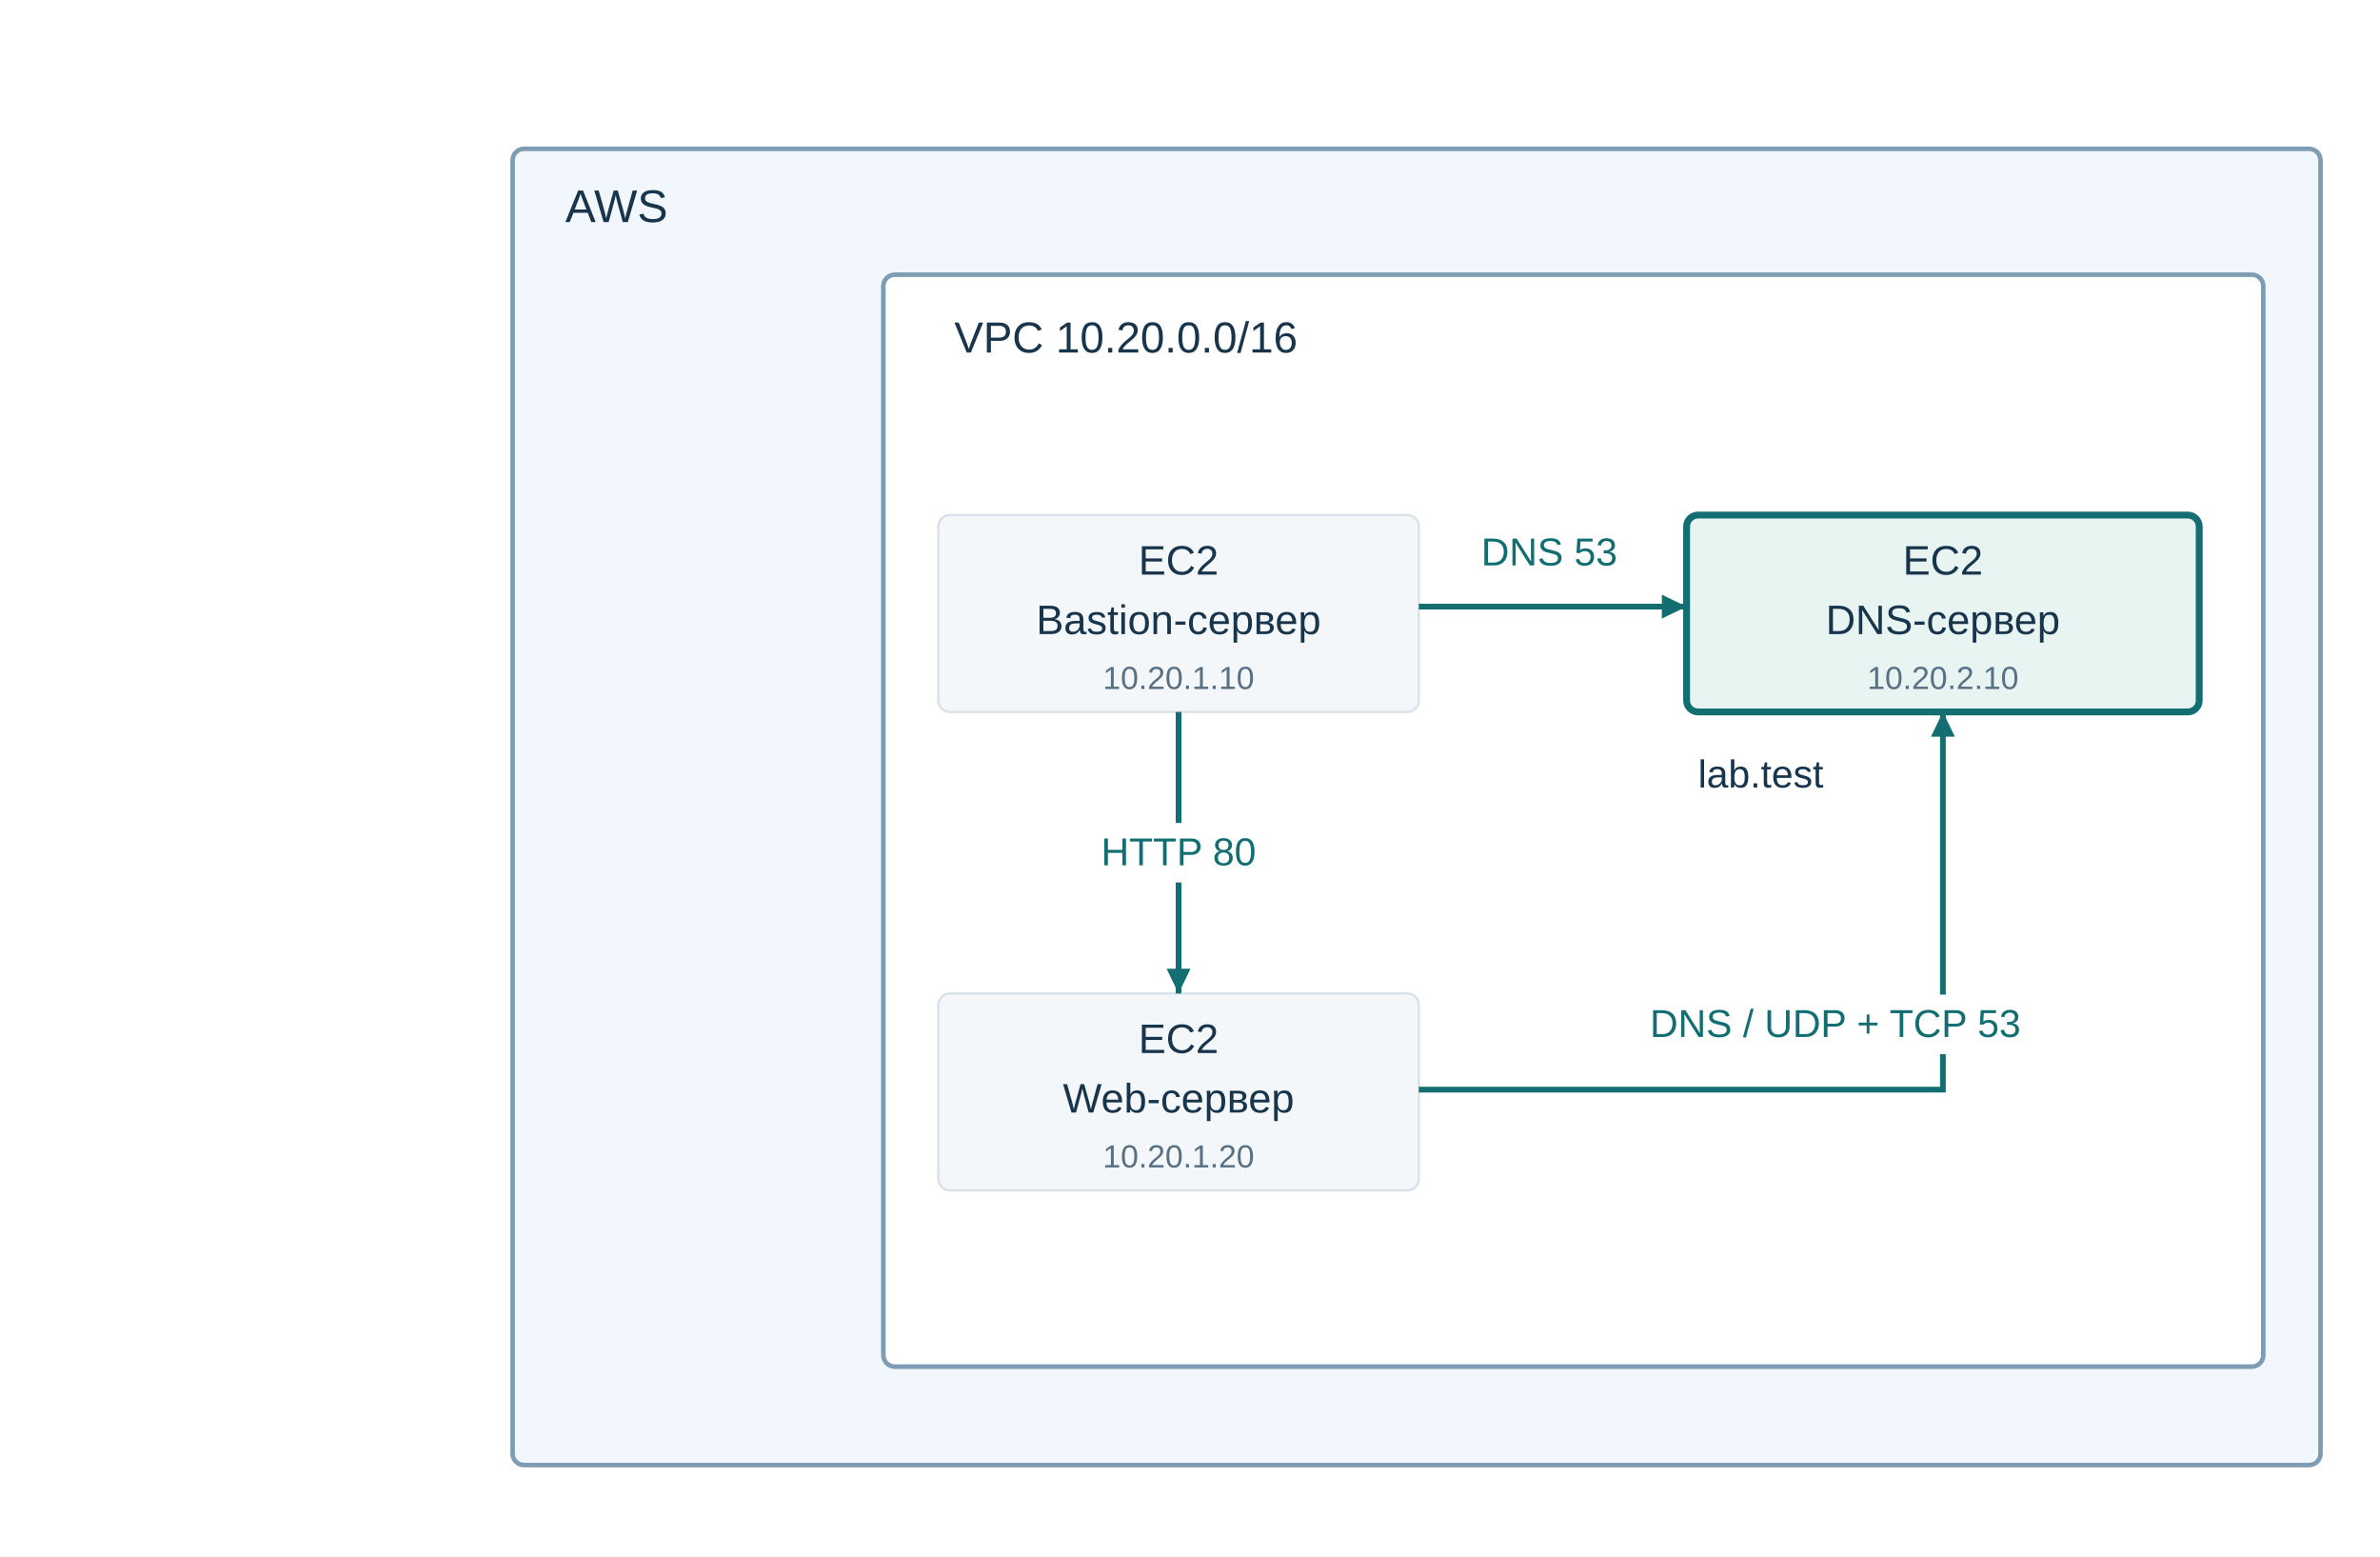
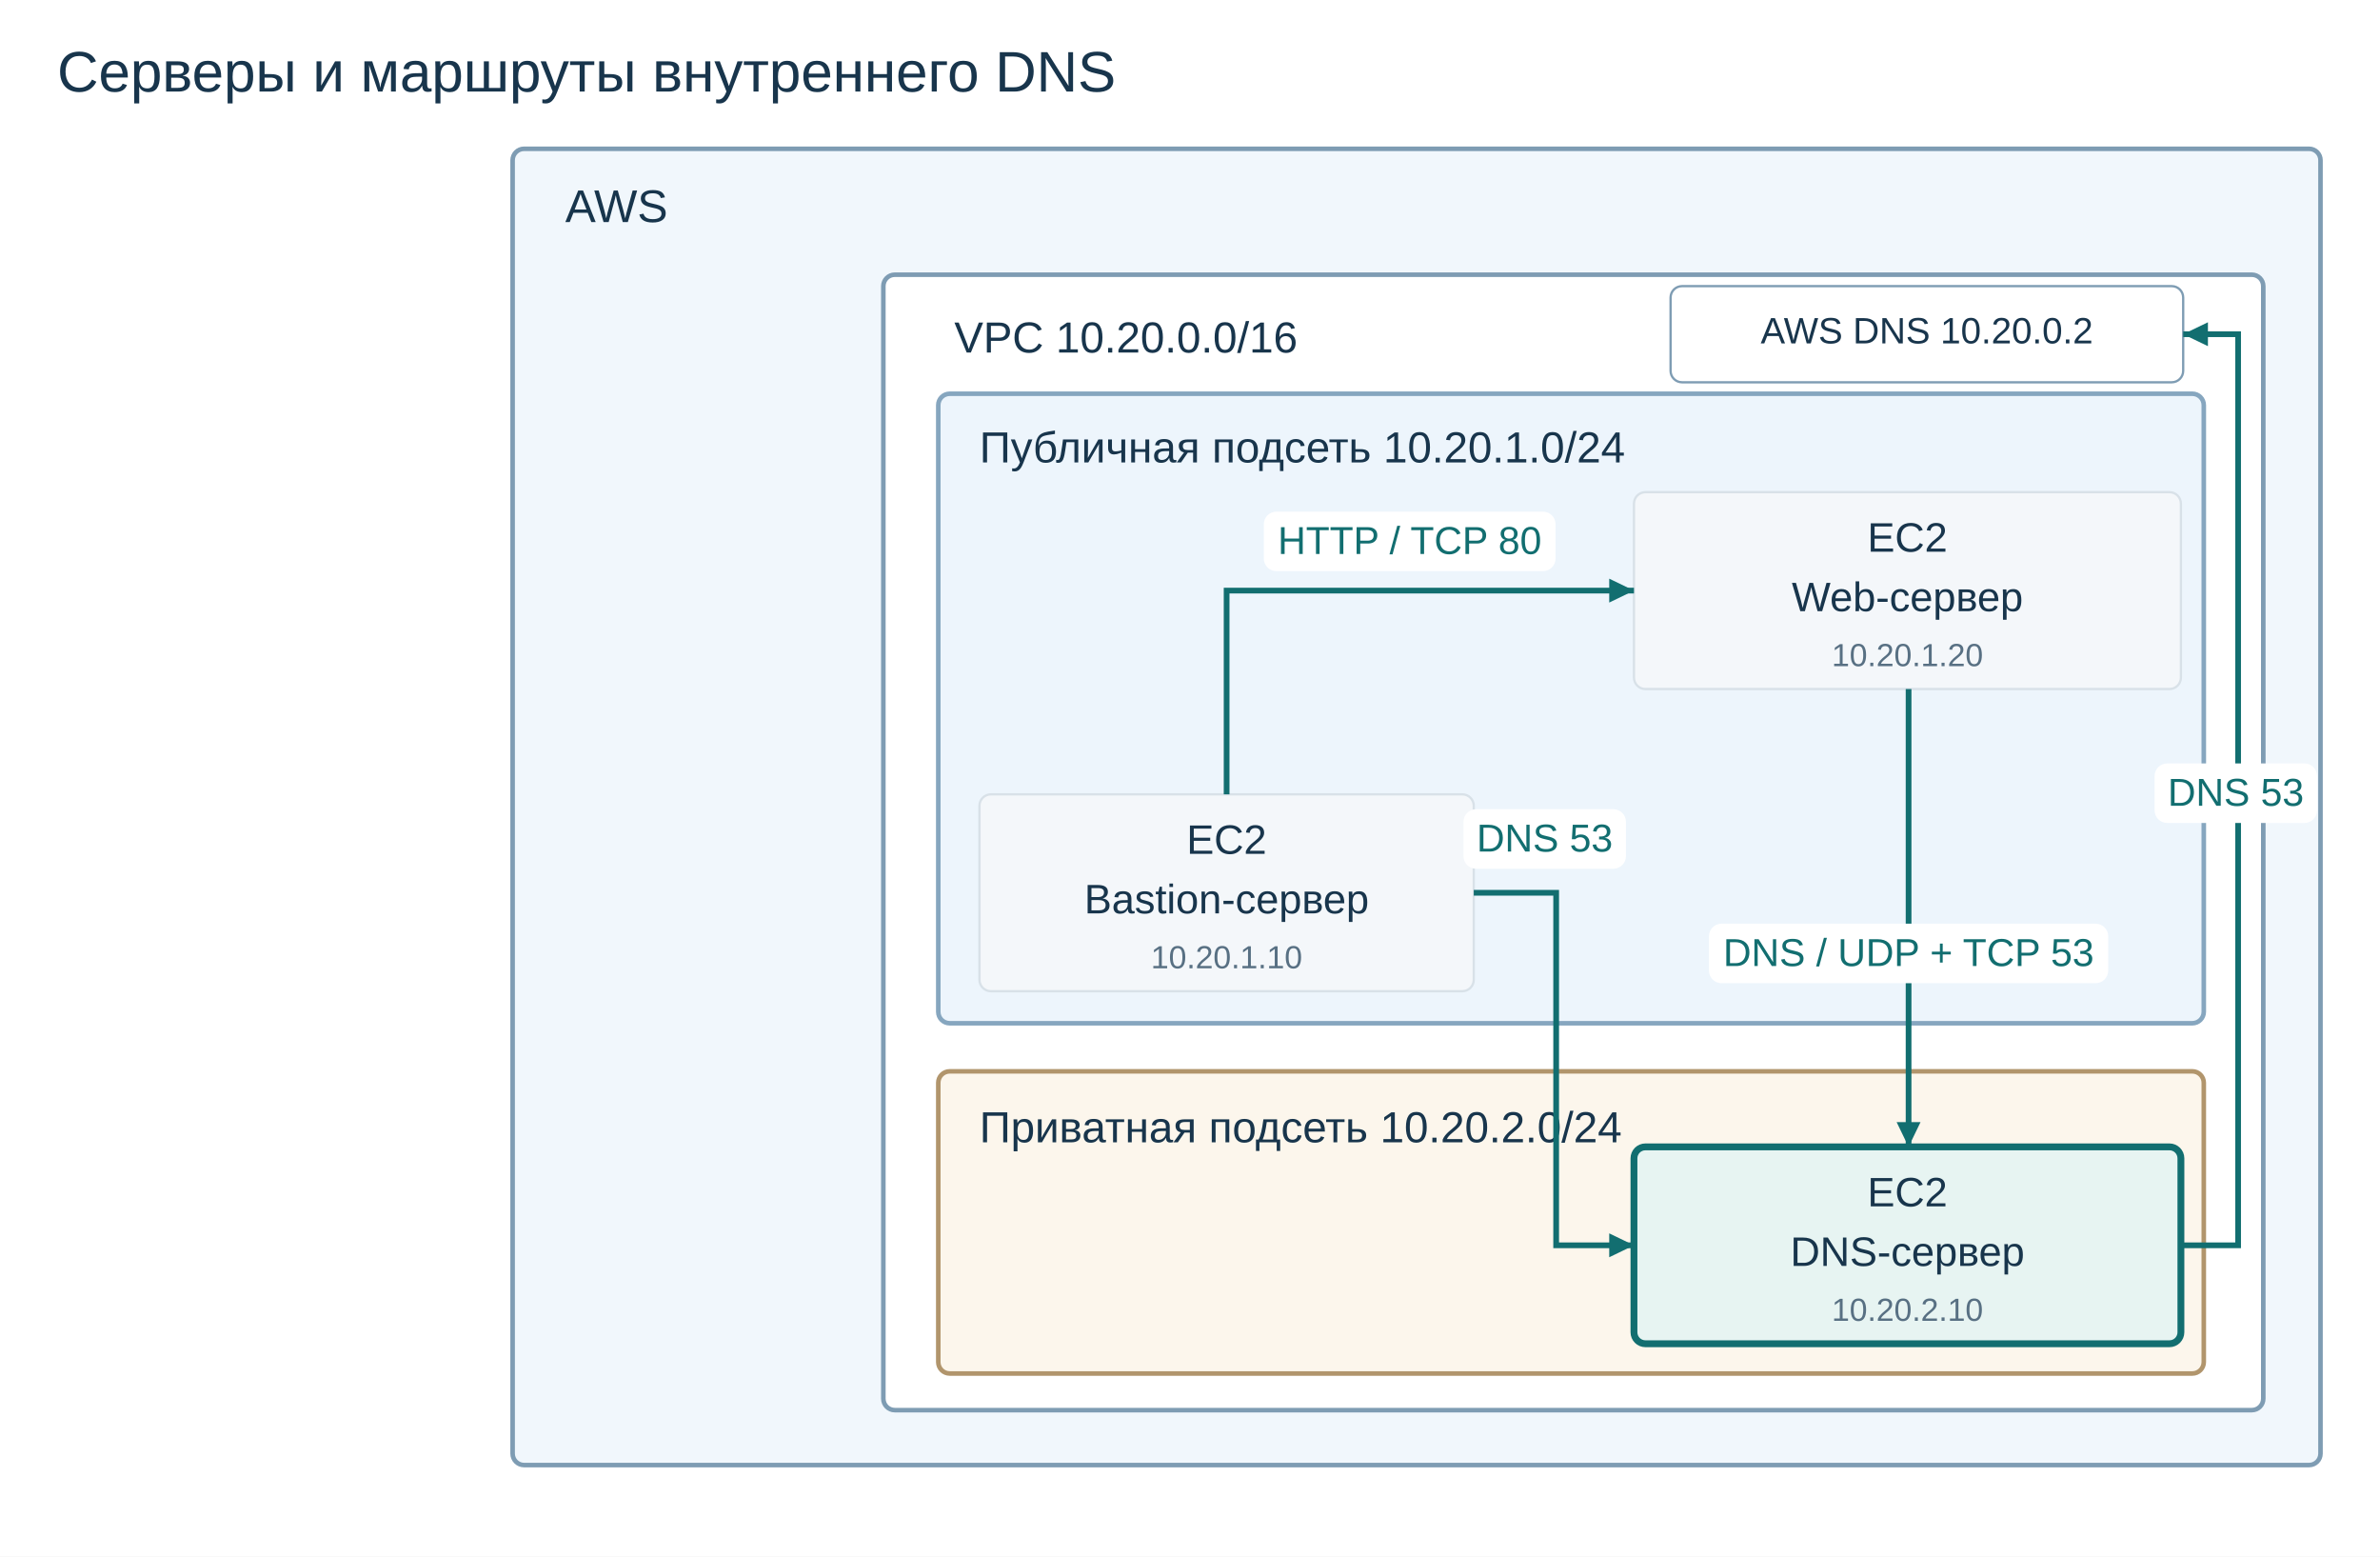
<svg xmlns="http://www.w3.org/2000/svg" width="1040" height="680" viewBox="0 0 1040 680" role="img">
  <rect width="1040" height="680" fill="white" />
+   <text x="25" y="40" font-size="25" font-family="Arial,MS Gothic,sans-serif" fill="#18354c">Серверы и маршруты внутреннего DNS</text>
  <rect x="224" y="65" width="790" height="575" rx="5" fill="#f1f7fc" stroke="#7e9cb3" stroke-width="2" />
  <text x="247" y="97" font-size="20" font-family="Arial,MS Gothic,sans-serif" fill="#18354c">AWS</text>
-   <rect x="386" y="120" width="603" height="477" rx="5" fill="white" stroke="#7e9cb3" stroke-width="2" />
+   <rect x="386" y="120" width="603" height="496" rx="5" fill="white" stroke="#7e9cb3" stroke-width="2" />
  <text x="417" y="154" font-size="19" font-family="Arial,MS Gothic,sans-serif" fill="#18354c">VPC  10.20.0.0/16</text>
-   <rect x="410" y="225" width="210" height="86" rx="5" fill="#f4f7fa" stroke="#d8e1e8" stroke-width="1" />
-   <text x="515.0" y="251" font-size="18" font-family="Arial,MS Gothic,sans-serif" fill="#18354c" text-anchor="middle">EC2</text>
-   <text x="515.0" y="277" font-size="18" font-family="Arial,MS Gothic,sans-serif" fill="#18354c" text-anchor="middle">Bastion-сервер</text>
-   <text x="515.0" y="301" font-size="14" font-family="Arial,MS Gothic,sans-serif" fill="#587083" text-anchor="middle">10.20.1.10</text>
-   <rect x="410" y="434" width="210" height="86" rx="5" fill="#f4f7fa" stroke="#d8e1e8" stroke-width="1" />
-   <text x="515.0" y="460" font-size="18" font-family="Arial,MS Gothic,sans-serif" fill="#18354c" text-anchor="middle">EC2</text>
-   <text x="515.0" y="486" font-size="18" font-family="Arial,MS Gothic,sans-serif" fill="#18354c" text-anchor="middle">Web-сервер</text>
-   <text x="515.0" y="510" font-size="14" font-family="Arial,MS Gothic,sans-serif" fill="#587083" text-anchor="middle">10.20.1.20</text>
-   <rect x="737" y="225" width="224" height="86" rx="5" fill="#e7f4f2" stroke="#126e70" stroke-width="3" />
-   <text x="849.0" y="251" font-size="18" font-family="Arial,MS Gothic,sans-serif" fill="#18354c" text-anchor="middle">EC2</text>
-   <text x="849.0" y="277" font-size="18" font-family="Arial,MS Gothic,sans-serif" fill="#18354c" text-anchor="middle">DNS-сервер</text>
-   <text x="849.0" y="301" font-size="14" font-family="Arial,MS Gothic,sans-serif" fill="#587083" text-anchor="middle">10.20.2.10</text>
-   <polyline points="620,265 737,265" fill="none" stroke="#126e70" stroke-width="2.5" />
-   <polygon points="737.00,265.00 726.19,270.22 726.19,259.78" fill="#126e70" />
-   <rect x="642.0" y="229" width="70.0" height="25" rx="5" fill="white" stroke="white" stroke-width="1" />
-   <text x="677" y="247" font-size="17" font-family="Arial,MS Gothic,sans-serif" fill="#126e70" text-anchor="middle">DNS 53</text>
-   <polyline points="620,476 849,476 849,311" fill="none" stroke="#126e70" stroke-width="2.5" />
-   <polygon points="849.00,311.00 854.22,321.81 843.78,321.81" fill="#126e70" />
-   <rect x="715.262" y="435" width="173.477" height="25" rx="5" fill="white" stroke="white" stroke-width="1" />
-   <text x="802" y="453" font-size="17" font-family="Arial,MS Gothic,sans-serif" fill="#126e70" text-anchor="middle">DNS / UDP + TCP 53</text>
-   <polyline points="515,311 515,434" fill="none" stroke="#126e70" stroke-width="2.5" />
-   <polygon points="515.00,434.00 509.78,423.19 520.22,423.19" fill="#126e70" />
-   <rect x="475.754" y="360" width="78.492" height="25" rx="5" fill="white" stroke="white" stroke-width="1" />
-   <text x="515" y="378" font-size="17" font-family="Arial,MS Gothic,sans-serif" fill="#126e70" text-anchor="middle">HTTP 80</text>
-   <text x="742" y="344" font-size="17" font-family="Arial,MS Gothic,sans-serif" fill="#18354c">lab.test</text>
+   <rect x="410" y="172" width="553" height="275" rx="5" fill="#edf5fc" stroke="#86a6bf" stroke-width="2" />
+   <text x="428" y="202" font-size="19" font-family="Arial,MS Gothic,sans-serif" fill="#18354c">Публичная подсеть  10.20.1.0/24</text>
+   <rect x="410" y="468" width="553" height="132" rx="5" fill="#fcf6ec" stroke="#b1956c" stroke-width="2" />
+   <text x="428" y="499" font-size="19" font-family="Arial,MS Gothic,sans-serif" fill="#18354c">Приватная подсеть  10.20.2.0/24</text>
+   <rect x="714" y="215" width="239" height="86" rx="5" fill="#f4f7fa" stroke="#d8e1e8" stroke-width="1" />
+   <text x="833.5" y="241" font-size="18" font-family="Arial,MS Gothic,sans-serif" fill="#18354c" text-anchor="middle">EC2</text>
+   <text x="833.5" y="267" font-size="18" font-family="Arial,MS Gothic,sans-serif" fill="#18354c" text-anchor="middle">Web-сервер</text>
+   <text x="833.5" y="291" font-size="14" font-family="Arial,MS Gothic,sans-serif" fill="#587083" text-anchor="middle">10.20.1.20</text>
+   <rect x="428" y="347" width="216" height="86" rx="5" fill="#f4f7fa" stroke="#d8e1e8" stroke-width="1" />
+   <text x="536.0" y="373" font-size="18" font-family="Arial,MS Gothic,sans-serif" fill="#18354c" text-anchor="middle">EC2</text>
+   <text x="536.0" y="399" font-size="18" font-family="Arial,MS Gothic,sans-serif" fill="#18354c" text-anchor="middle">Bastion-сервер</text>
+   <text x="536.0" y="423" font-size="14" font-family="Arial,MS Gothic,sans-serif" fill="#587083" text-anchor="middle">10.20.1.10</text>
+   <rect x="714" y="501" width="239" height="86" rx="5" fill="#e7f4f2" stroke="#126e70" stroke-width="3" />
+   <text x="833.5" y="527" font-size="18" font-family="Arial,MS Gothic,sans-serif" fill="#18354c" text-anchor="middle">EC2</text>
+   <text x="833.5" y="553" font-size="18" font-family="Arial,MS Gothic,sans-serif" fill="#18354c" text-anchor="middle">DNS-сервер</text>
+   <text x="833.5" y="577" font-size="14" font-family="Arial,MS Gothic,sans-serif" fill="#587083" text-anchor="middle">10.20.2.10</text>
+   <rect x="730" y="125" width="224" height="42" rx="5" fill="white" stroke="#7e9cb3" stroke-width="1" />
+   <text x="842" y="150" font-size="16" font-family="Arial,MS Gothic,sans-serif" fill="#18354c" text-anchor="middle">AWS DNS  10.20.0.2</text>
+   <polyline points="536,347 536,258 714,258" fill="none" stroke="#126e70" stroke-width="2.5" />
+   <polygon points="714.00,258.00 703.19,263.22 703.19,252.78" fill="#126e70" />
+   <rect x="552.762" y="224" width="126.477" height="25" rx="5" fill="white" stroke="white" stroke-width="1" />
+   <text x="616" y="242" font-size="17" font-family="Arial,MS Gothic,sans-serif" fill="#126e70" text-anchor="middle">HTTP / TCP 80</text>
+   <polyline points="644,390 680,390 680,544 714,544" fill="none" stroke="#126e70" stroke-width="2.5" />
+   <polygon points="714.00,544.00 703.19,549.22 703.19,538.78" fill="#126e70" />
+   <rect x="640.0" y="354" width="70.0" height="25" rx="5" fill="white" stroke="white" stroke-width="1" />
+   <text x="675" y="372" font-size="17" font-family="Arial,MS Gothic,sans-serif" fill="#126e70" text-anchor="middle">DNS 53</text>
+   <polyline points="834,301 834,501" fill="none" stroke="#126e70" stroke-width="2.5" />
+   <polygon points="834.00,501.00 828.78,490.19 839.22,490.19" fill="#126e70" />
+   <rect x="747.262" y="404" width="173.477" height="25" rx="5" fill="white" stroke="white" stroke-width="1" />
+   <text x="834" y="422" font-size="17" font-family="Arial,MS Gothic,sans-serif" fill="#126e70" text-anchor="middle">DNS / UDP + TCP 53</text>
+   <polyline points="953,544 978,544 978,146 954,146" fill="none" stroke="#126e70" stroke-width="2.5" />
+   <polygon points="954.00,146.00 964.81,140.78 964.81,151.22" fill="#126e70" />
+   <rect x="942.0" y="334" width="70.0" height="25" rx="5" fill="white" stroke="white" stroke-width="1" />
+   <text x="977" y="352" font-size="17" font-family="Arial,MS Gothic,sans-serif" fill="#126e70" text-anchor="middle">DNS 53</text>
</svg>
